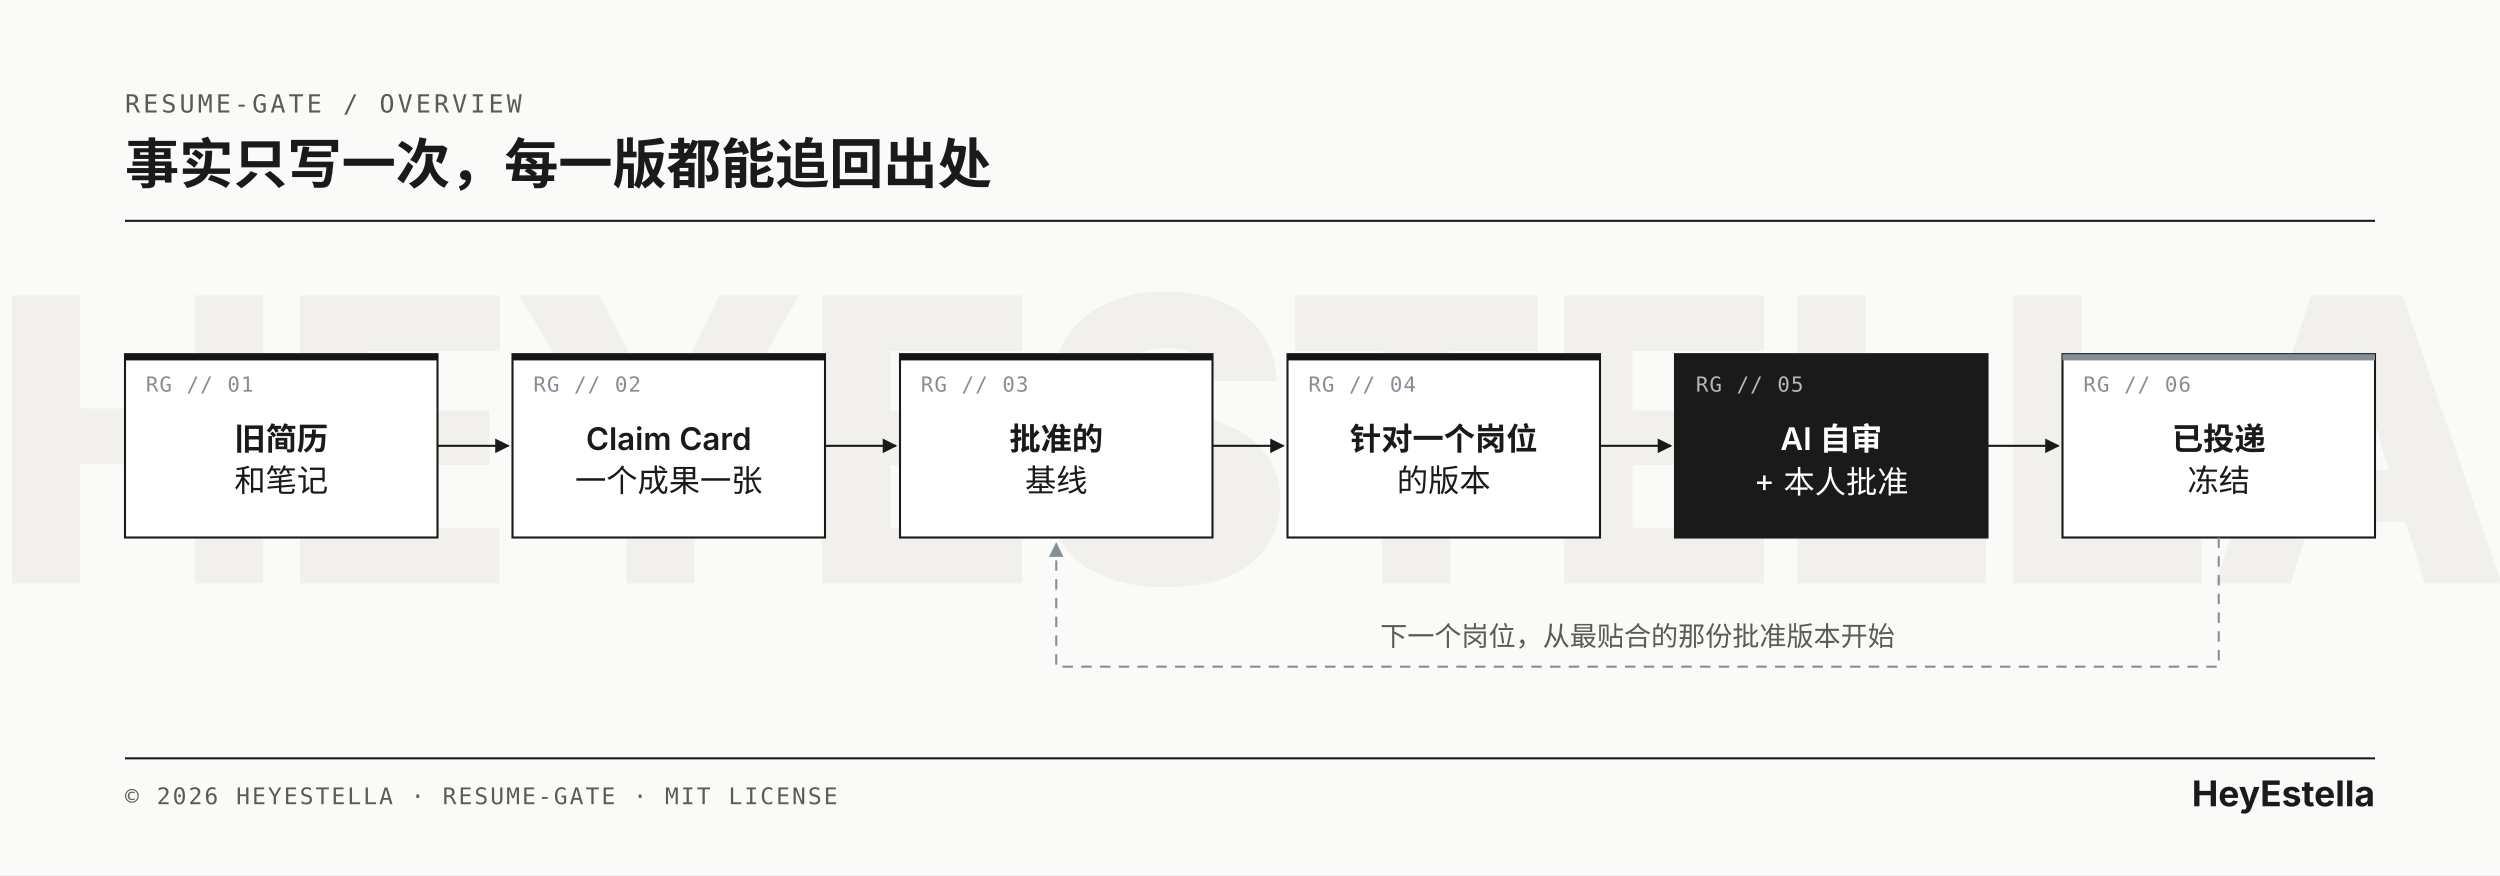
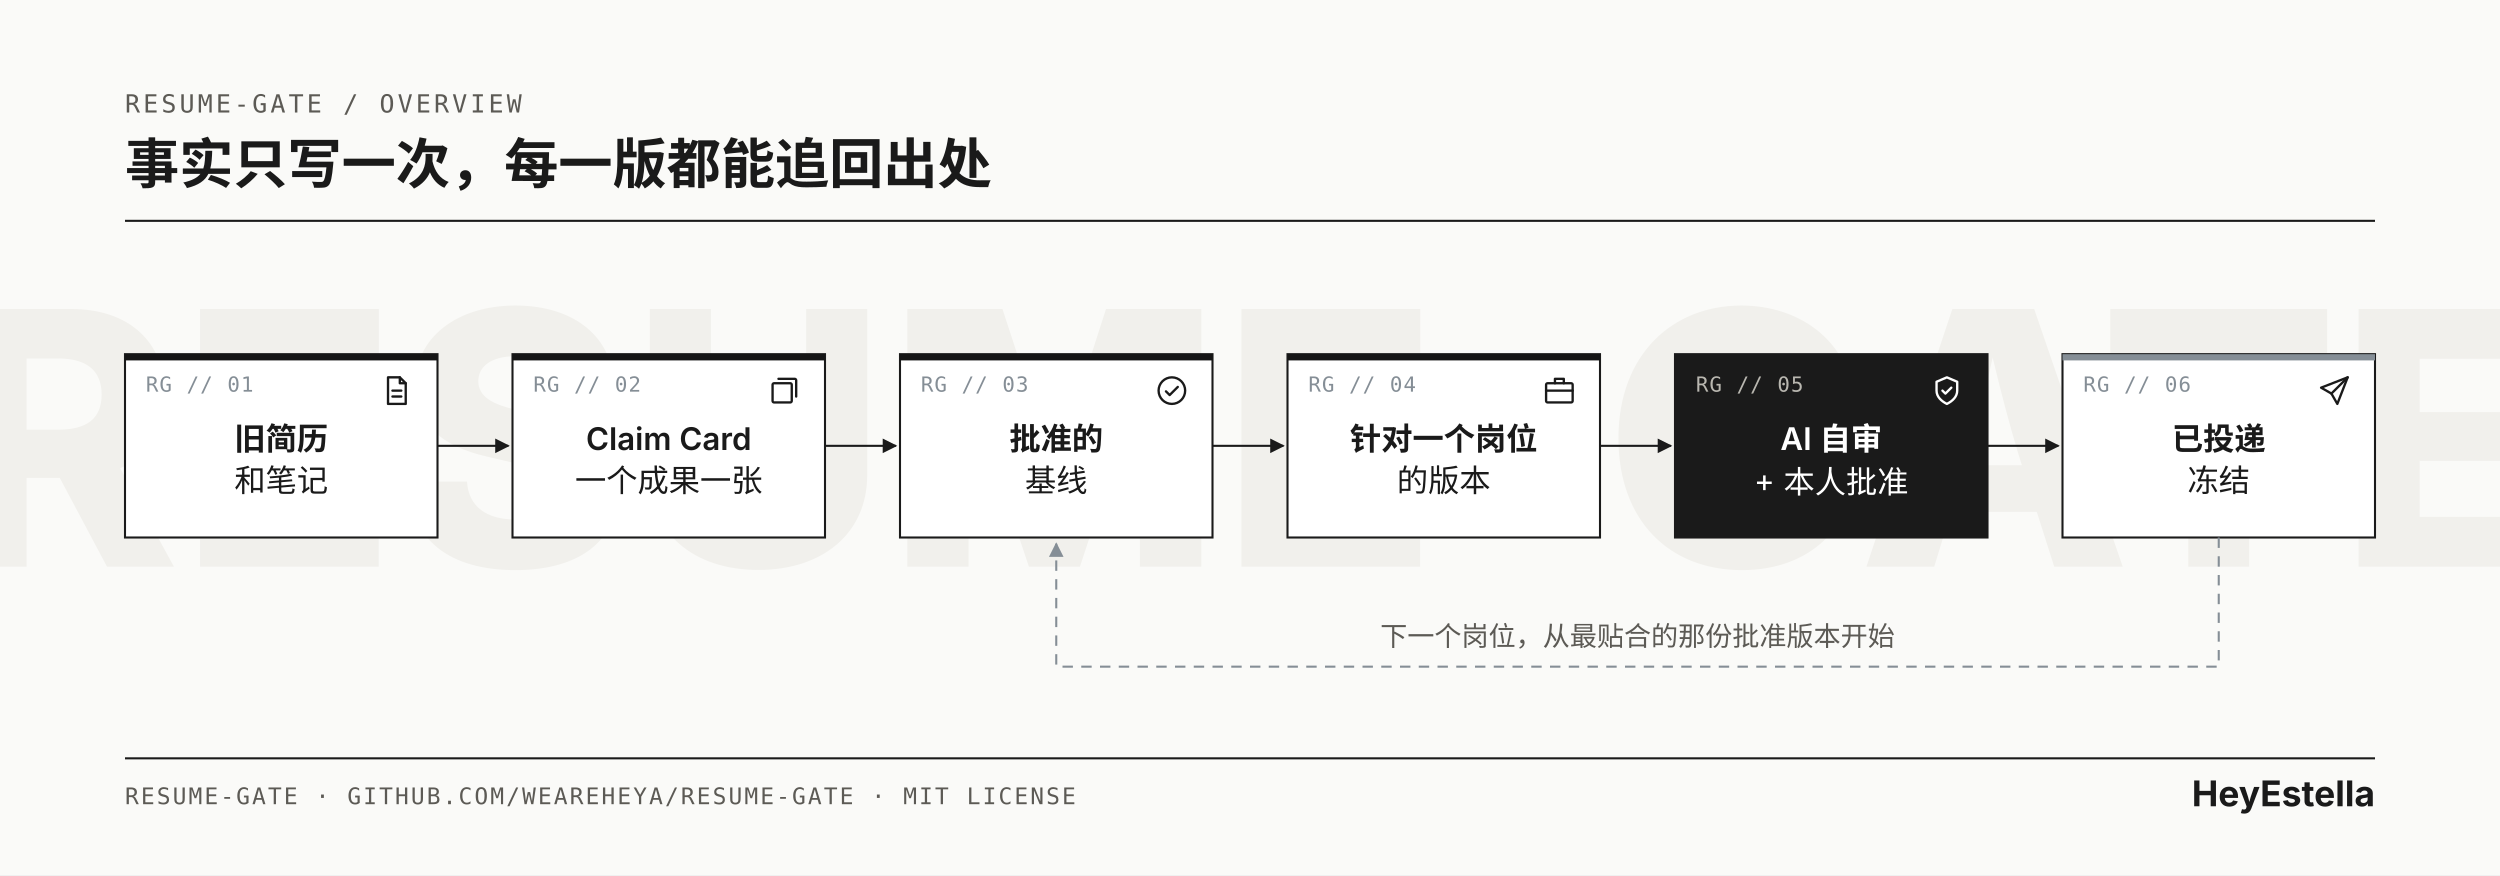
<svg xmlns="http://www.w3.org/2000/svg" width="1200" height="420" viewBox="0 0 1200 420" role="img" aria-label="事实只写一次，每一版都能追回出处">
  <defs>
    <marker id="ah" viewBox="0 0 10 10" refX="9" refY="5" markerWidth="7" markerHeight="7" orient="auto-start-reverse">
      <path d="M0 0 L10 5 L0 10 z" fill="#1A1A1A" />
    </marker>
    <marker id="ahg" viewBox="0 0 10 10" refX="9" refY="5" markerWidth="7" markerHeight="7" orient="auto-start-reverse">
      <path d="M0 0 L10 5 L0 10 z" fill="#858E96" />
    </marker>
  </defs>
  <rect width="1200" height="420" fill="#FAFAF8" />
-   <text x="600.0" y="280.0" font-family="Inter, -apple-system, 'Helvetica Neue', 'PingFang SC', 'Source Han Sans SC', 'Noto Sans CJK SC', sans-serif" font-size="190" font-weight="800" fill="#F1F0EC" text-anchor="middle" letter-spacing="-4">HEYESTELLA</text>
+   <text x="600.0" y="272.0" font-family="Inter, -apple-system, 'Helvetica Neue', 'PingFang SC', 'Source Han Sans SC', 'Noto Sans CJK SC', sans-serif" font-size="170" font-weight="800" fill="#F1F0EC" text-anchor="middle" textLength="1080" lengthAdjust="spacingAndGlyphs">RESUME-GATE</text>
  <text x="60" y="54" font-family="'JetBrains Mono', 'SF Mono', Menlo, Consolas, monospace" font-size="12" fill="#5C5A55" letter-spacing="1.5">RESUME-GATE / OVERVIEW</text>
  <text x="60" y="88" font-family="Inter, -apple-system, 'Helvetica Neue', 'PingFang SC', 'Source Han Sans SC', 'Noto Sans CJK SC', sans-serif" font-size="26" font-weight="700" fill="#1A1A1A">事实只写一次，每一版都能追回出处</text>
  <path d="M 60 106 L 1140 106" stroke="#1A1A1A" stroke-width="1" />
  <rect x="60" y="170" width="150" height="88" fill="#FFFFFF" stroke="#1A1A1A" stroke-width="1" />
  <rect x="60" y="170" width="150" height="3" fill="#151515" />
  <text x="70" y="188" font-family="'JetBrains Mono', 'SF Mono', Menlo, Consolas, monospace" font-size="10" font-weight="400" fill="#858E96" text-anchor="start" letter-spacing="0.5">RG // 01</text>
+   <g transform="translate(182 179) scale(0.7083333)" fill="none" stroke="#1A1A1A" stroke-width="1.60" stroke-linecap="round" stroke-linejoin="round" vector-effect="non-scaling-stroke">
+     <path d="M6 3h8l4 4v14H6z" />
+     <path d="M14 3v4h4" />
+     <path d="M9 12h6M9 16h6" />
+   </g>
  <text x="135.0" y="216.0" font-family="Inter, -apple-system, 'Helvetica Neue', 'PingFang SC', 'Source Han Sans SC', 'Noto Sans CJK SC', sans-serif" font-size="15" font-weight="600" fill="#1A1A1A" text-anchor="middle">旧简历</text>
  <text x="135.0" y="236.0" font-family="Inter, -apple-system, 'Helvetica Neue', 'PingFang SC', 'Source Han Sans SC', 'Noto Sans CJK SC', sans-serif" font-size="15" font-weight="400" fill="#1A1A1A" text-anchor="middle">和笔记</text>
  <rect x="246" y="170" width="150" height="88" fill="#FFFFFF" stroke="#1A1A1A" stroke-width="1" />
  <rect x="246" y="170" width="150" height="3" fill="#151515" />
  <text x="256" y="188" font-family="'JetBrains Mono', 'SF Mono', Menlo, Consolas, monospace" font-size="10" font-weight="400" fill="#858E96" text-anchor="start" letter-spacing="0.5">RG // 02</text>
+   <g transform="translate(368 179) scale(0.7083333)" fill="none" stroke="#1A1A1A" stroke-width="1.60" stroke-linecap="round" stroke-linejoin="round" vector-effect="non-scaling-stroke">
+     <rect x="4" y="7" width="13" height="13" rx="1" />
+     <path d="M8 4h11a1 1 0 0 1 1 1v11" />
+   </g>
  <text x="321.0" y="216.0" font-family="Inter, -apple-system, 'Helvetica Neue', 'PingFang SC', 'Source Han Sans SC', 'Noto Sans CJK SC', sans-serif" font-size="15" font-weight="600" fill="#1A1A1A" text-anchor="middle">Claim Card</text>
  <text x="321.0" y="236.0" font-family="Inter, -apple-system, 'Helvetica Neue', 'PingFang SC', 'Source Han Sans SC', 'Noto Sans CJK SC', sans-serif" font-size="15" font-weight="400" fill="#1A1A1A" text-anchor="middle">一个成果一张</text>
  <rect x="432" y="170" width="150" height="88" fill="#FFFFFF" stroke="#1A1A1A" stroke-width="1" />
  <rect x="432" y="170" width="150" height="3" fill="#151515" />
  <text x="442" y="188" font-family="'JetBrains Mono', 'SF Mono', Menlo, Consolas, monospace" font-size="10" font-weight="400" fill="#858E96" text-anchor="start" letter-spacing="0.5">RG // 03</text>
+   <g transform="translate(554 179) scale(0.7083333)" fill="none" stroke="#1A1A1A" stroke-width="1.60" stroke-linecap="round" stroke-linejoin="round" vector-effect="non-scaling-stroke">
+     <circle cx="12" cy="12" r="9" />
+     <path d="M8 12.5l2.5 2.5L16 9.5" />
+   </g>
  <text x="507.0" y="216.0" font-family="Inter, -apple-system, 'Helvetica Neue', 'PingFang SC', 'Source Han Sans SC', 'Noto Sans CJK SC', sans-serif" font-size="15" font-weight="600" fill="#1A1A1A" text-anchor="middle">批准的</text>
  <text x="507.0" y="236.0" font-family="Inter, -apple-system, 'Helvetica Neue', 'PingFang SC', 'Source Han Sans SC', 'Noto Sans CJK SC', sans-serif" font-size="15" font-weight="400" fill="#1A1A1A" text-anchor="middle">基线</text>
  <rect x="618" y="170" width="150" height="88" fill="#FFFFFF" stroke="#1A1A1A" stroke-width="1" />
  <rect x="618" y="170" width="150" height="3" fill="#151515" />
  <text x="628" y="188" font-family="'JetBrains Mono', 'SF Mono', Menlo, Consolas, monospace" font-size="10" font-weight="400" fill="#858E96" text-anchor="start" letter-spacing="0.5">RG // 04</text>
+   <g transform="translate(740 179) scale(0.7083333)" fill="none" stroke="#1A1A1A" stroke-width="1.60" stroke-linecap="round" stroke-linejoin="round" vector-effect="non-scaling-stroke">
+     <rect x="3" y="7" width="18" height="13" rx="1" />
+     <path d="M9 7V4h6v3M3 12h18" />
+   </g>
  <text x="693.0" y="216.0" font-family="Inter, -apple-system, 'Helvetica Neue', 'PingFang SC', 'Source Han Sans SC', 'Noto Sans CJK SC', sans-serif" font-size="15" font-weight="600" fill="#1A1A1A" text-anchor="middle">针对一个岗位</text>
  <text x="693.0" y="236.0" font-family="Inter, -apple-system, 'Helvetica Neue', 'PingFang SC', 'Source Han Sans SC', 'Noto Sans CJK SC', sans-serif" font-size="15" font-weight="400" fill="#1A1A1A" text-anchor="middle">的版本</text>
  <rect x="804" y="170" width="150" height="88" fill="#1A1A1A" stroke="#1A1A1A" stroke-width="1" />
  <text x="814" y="188" font-family="'JetBrains Mono', 'SF Mono', Menlo, Consolas, monospace" font-size="10" font-weight="400" fill="#B9B7B0" text-anchor="start" letter-spacing="0.5">RG // 05</text>
+   <g transform="translate(926 179) scale(0.7083333)" fill="none" stroke="#FFFFFF" stroke-width="1.60" stroke-linecap="round" stroke-linejoin="round" vector-effect="non-scaling-stroke">
+     <path d="M12 3l7 3v6c0 4-3 7-7 9-4-2-7-5-7-9V6z" />
+     <path d="M9 12l2 2 4-4" />
+   </g>
  <text x="879.0" y="216.0" font-family="Inter, -apple-system, 'Helvetica Neue', 'PingFang SC', 'Source Han Sans SC', 'Noto Sans CJK SC', sans-serif" font-size="15" font-weight="600" fill="#FFFFFF" text-anchor="middle">AI 自审</text>
  <text x="879.0" y="236.0" font-family="Inter, -apple-system, 'Helvetica Neue', 'PingFang SC', 'Source Han Sans SC', 'Noto Sans CJK SC', sans-serif" font-size="15" font-weight="400" fill="#FFFFFF" text-anchor="middle">+ 本人批准</text>
  <rect x="990" y="170" width="150" height="88" fill="#FFFFFF" stroke="#1A1A1A" stroke-width="1" />
  <rect x="990" y="170" width="150" height="3" fill="#858E96" />
  <text x="1000" y="188" font-family="'JetBrains Mono', 'SF Mono', Menlo, Consolas, monospace" font-size="10" font-weight="400" fill="#858E96" text-anchor="start" letter-spacing="0.5">RG // 06</text>
+   <g transform="translate(1112 179) scale(0.7083333)" fill="none" stroke="#1A1A1A" stroke-width="1.60" stroke-linecap="round" stroke-linejoin="round" vector-effect="non-scaling-stroke">
+     <path d="M21 3L10 14" />
+     <path d="M21 3l-7 18-4-7-7-4z" />
+   </g>
  <text x="1065.0" y="216.0" font-family="Inter, -apple-system, 'Helvetica Neue', 'PingFang SC', 'Source Han Sans SC', 'Noto Sans CJK SC', sans-serif" font-size="15" font-weight="600" fill="#1A1A1A" text-anchor="middle">已投递</text>
  <text x="1065.0" y="236.0" font-family="Inter, -apple-system, 'Helvetica Neue', 'PingFang SC', 'Source Han Sans SC', 'Noto Sans CJK SC', sans-serif" font-size="15" font-weight="400" fill="#1A1A1A" text-anchor="middle">冻结</text>
  <path d="M 210 214.0 L 244 214.0" fill="none" stroke="#1A1A1A" stroke-width="1" marker-end="url(#ah)" />
  <path d="M 396 214.0 L 430 214.0" fill="none" stroke="#1A1A1A" stroke-width="1" marker-end="url(#ah)" />
  <path d="M 582 214.0 L 616 214.0" fill="none" stroke="#1A1A1A" stroke-width="1" marker-end="url(#ah)" />
  <path d="M 768 214.0 L 802 214.0" fill="none" stroke="#1A1A1A" stroke-width="1" marker-end="url(#ah)" />
  <path d="M 954 214.0 L 988 214.0" fill="none" stroke="#1A1A1A" stroke-width="1" marker-end="url(#ah)" />
  <path d="M 1065.0 258 L 1065.0 320 L 507.0 320 L 507.0 261" fill="none" stroke="#858E96" stroke-width="1" stroke-dasharray="5 4" marker-end="url(#ahg)" />
  <text x="786.0" y="310" font-family="Inter, -apple-system, 'Helvetica Neue', 'PingFang SC', 'Source Han Sans SC', 'Noto Sans CJK SC', sans-serif" font-size="13" font-weight="400" fill="#5C5A55" text-anchor="middle">下一个岗位，从最贴合的那份批准版本开始</text>
  <path d="M 60 364 L 1140 364" stroke="#1A1A1A" stroke-width="1" />
-   <text x="60" y="386" font-family="'JetBrains Mono', 'SF Mono', Menlo, Consolas, monospace" font-size="11" fill="#5C5A55" letter-spacing="1">© 2026 HEYESTELLA · RESUME-GATE · MIT LICENSE</text>
+   <text x="60" y="386" font-family="'JetBrains Mono', 'SF Mono', Menlo, Consolas, monospace" font-size="11" fill="#5C5A55" letter-spacing="1">RESUME-GATE · GITHUB.COM/WEAREHEYA/RESUME-GATE · MIT LICENSE</text>
  <text x="1140" y="387" font-family="Inter, -apple-system, 'Helvetica Neue', 'PingFang SC', 'Source Han Sans SC', 'Noto Sans CJK SC', sans-serif" font-size="17" font-weight="700" fill="#1A1A1A" text-anchor="end">HeyEstella</text>
</svg>
